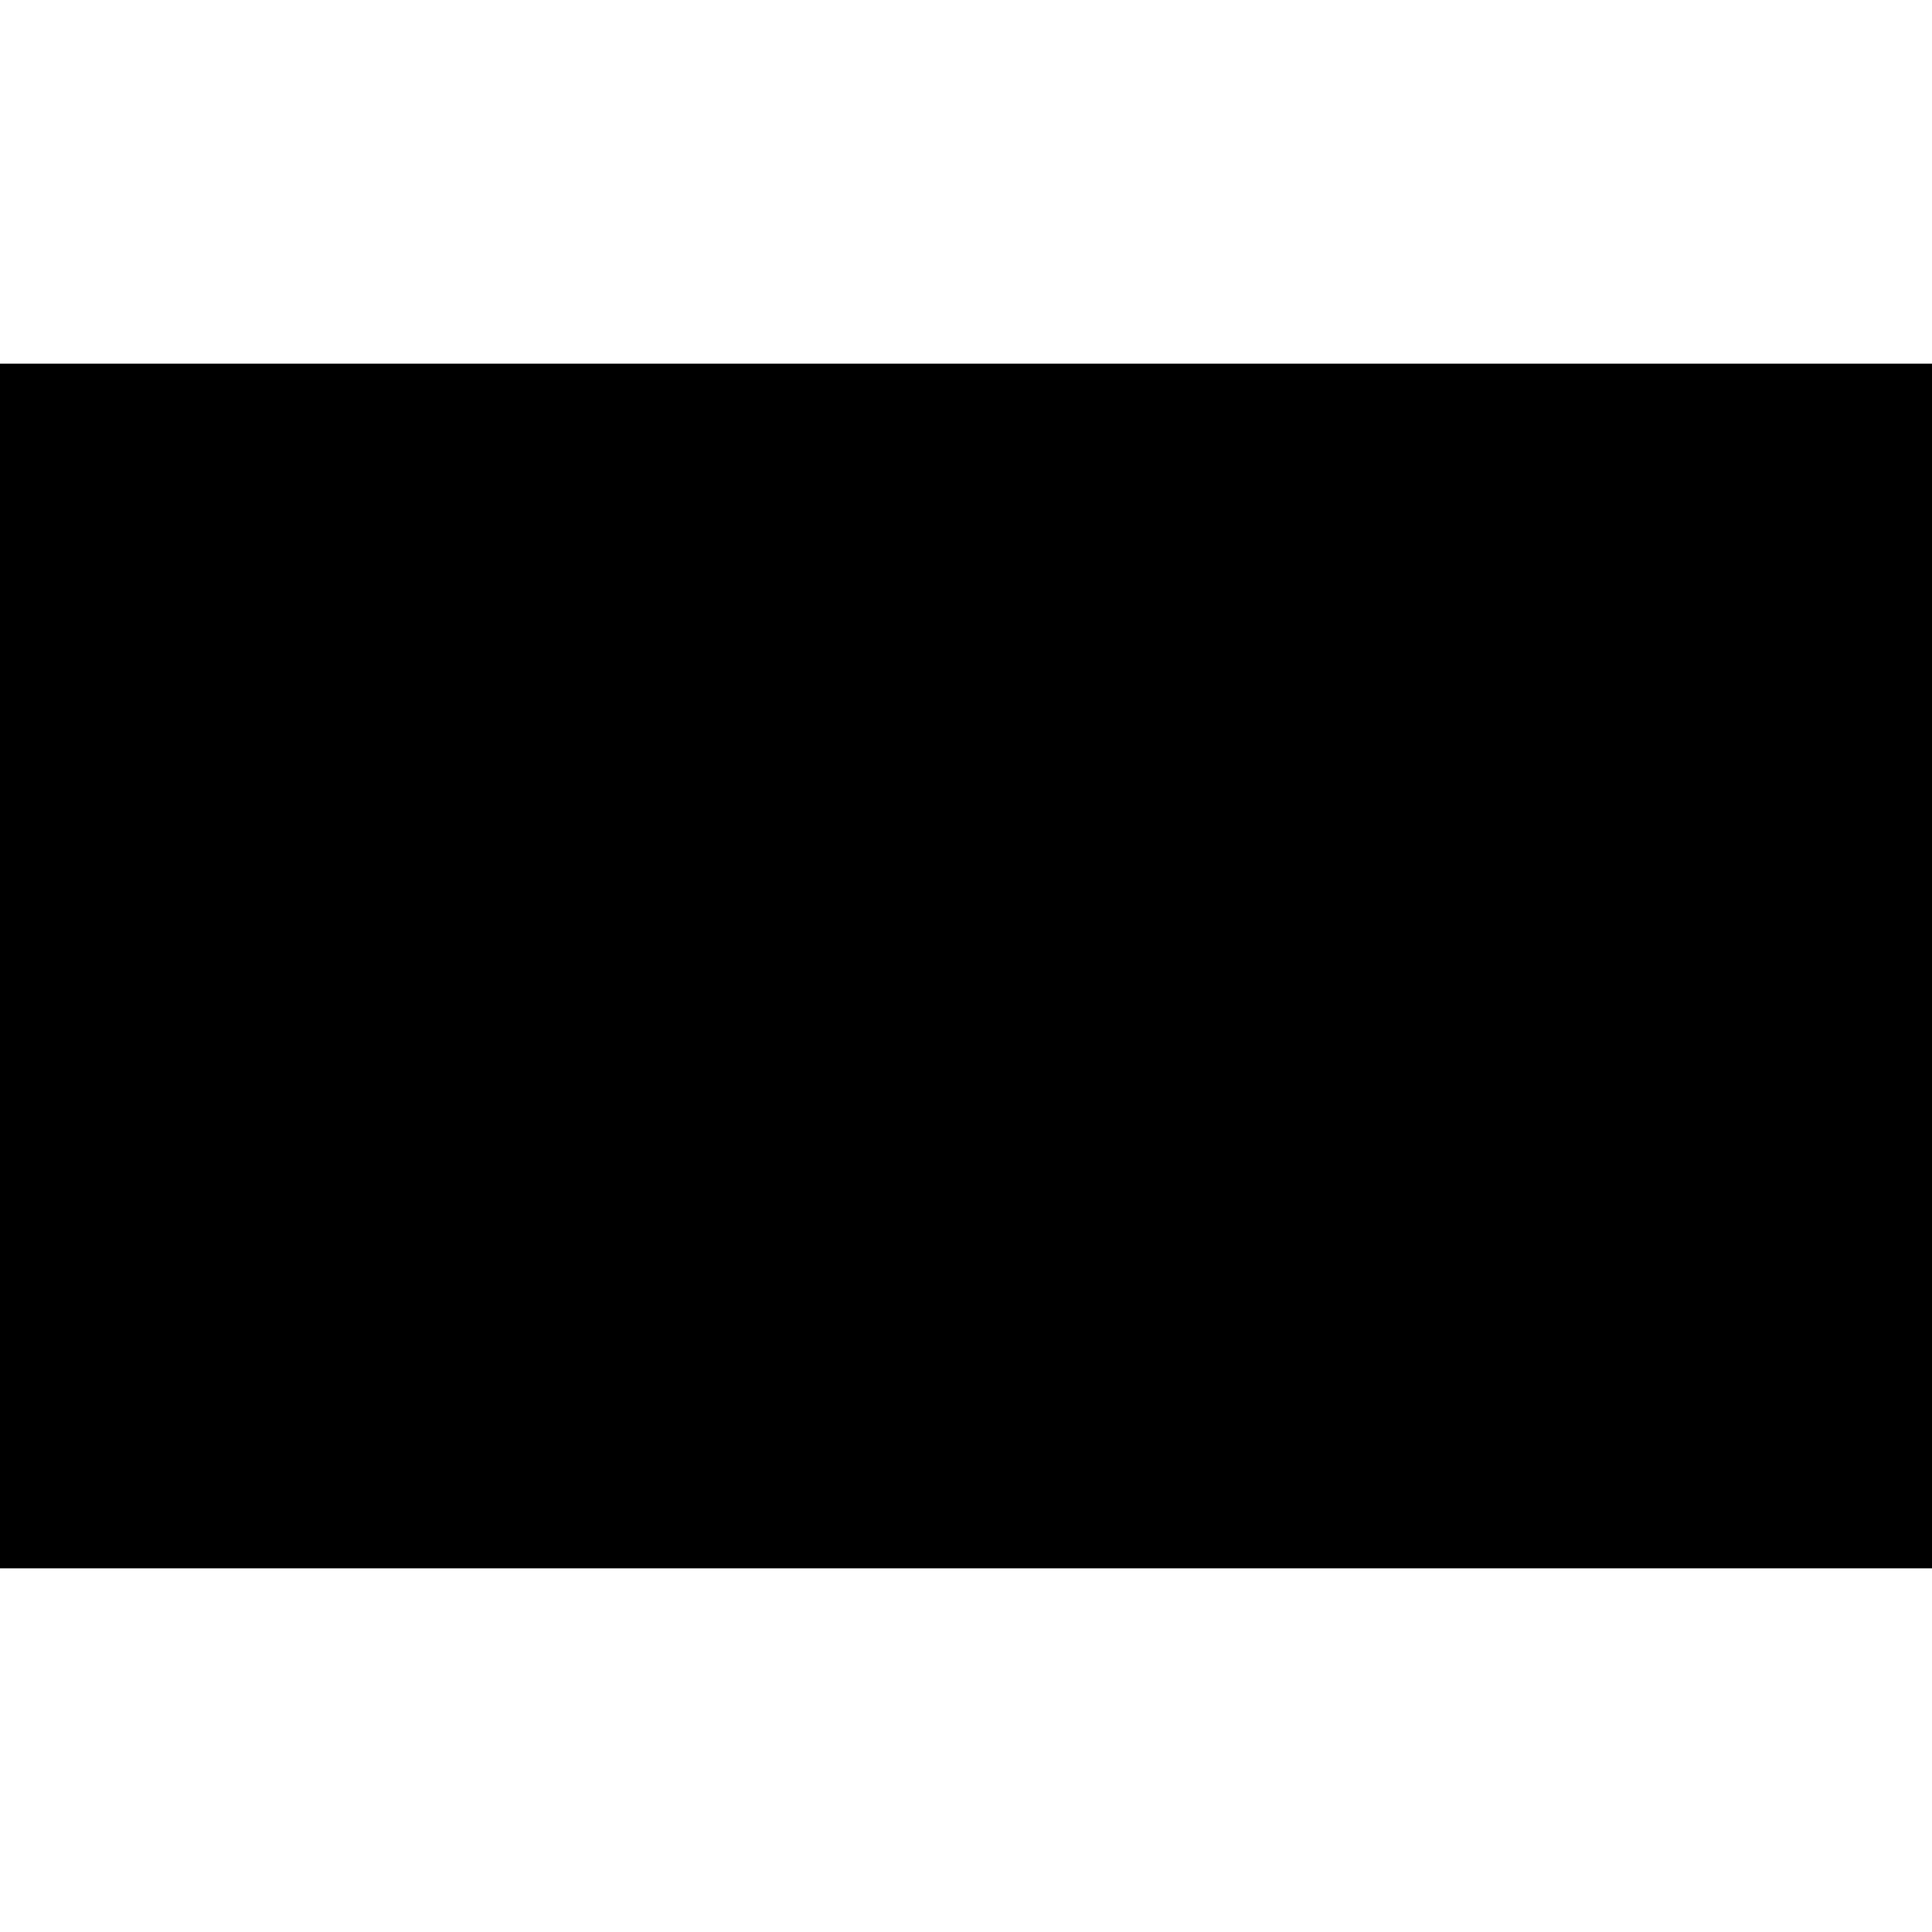
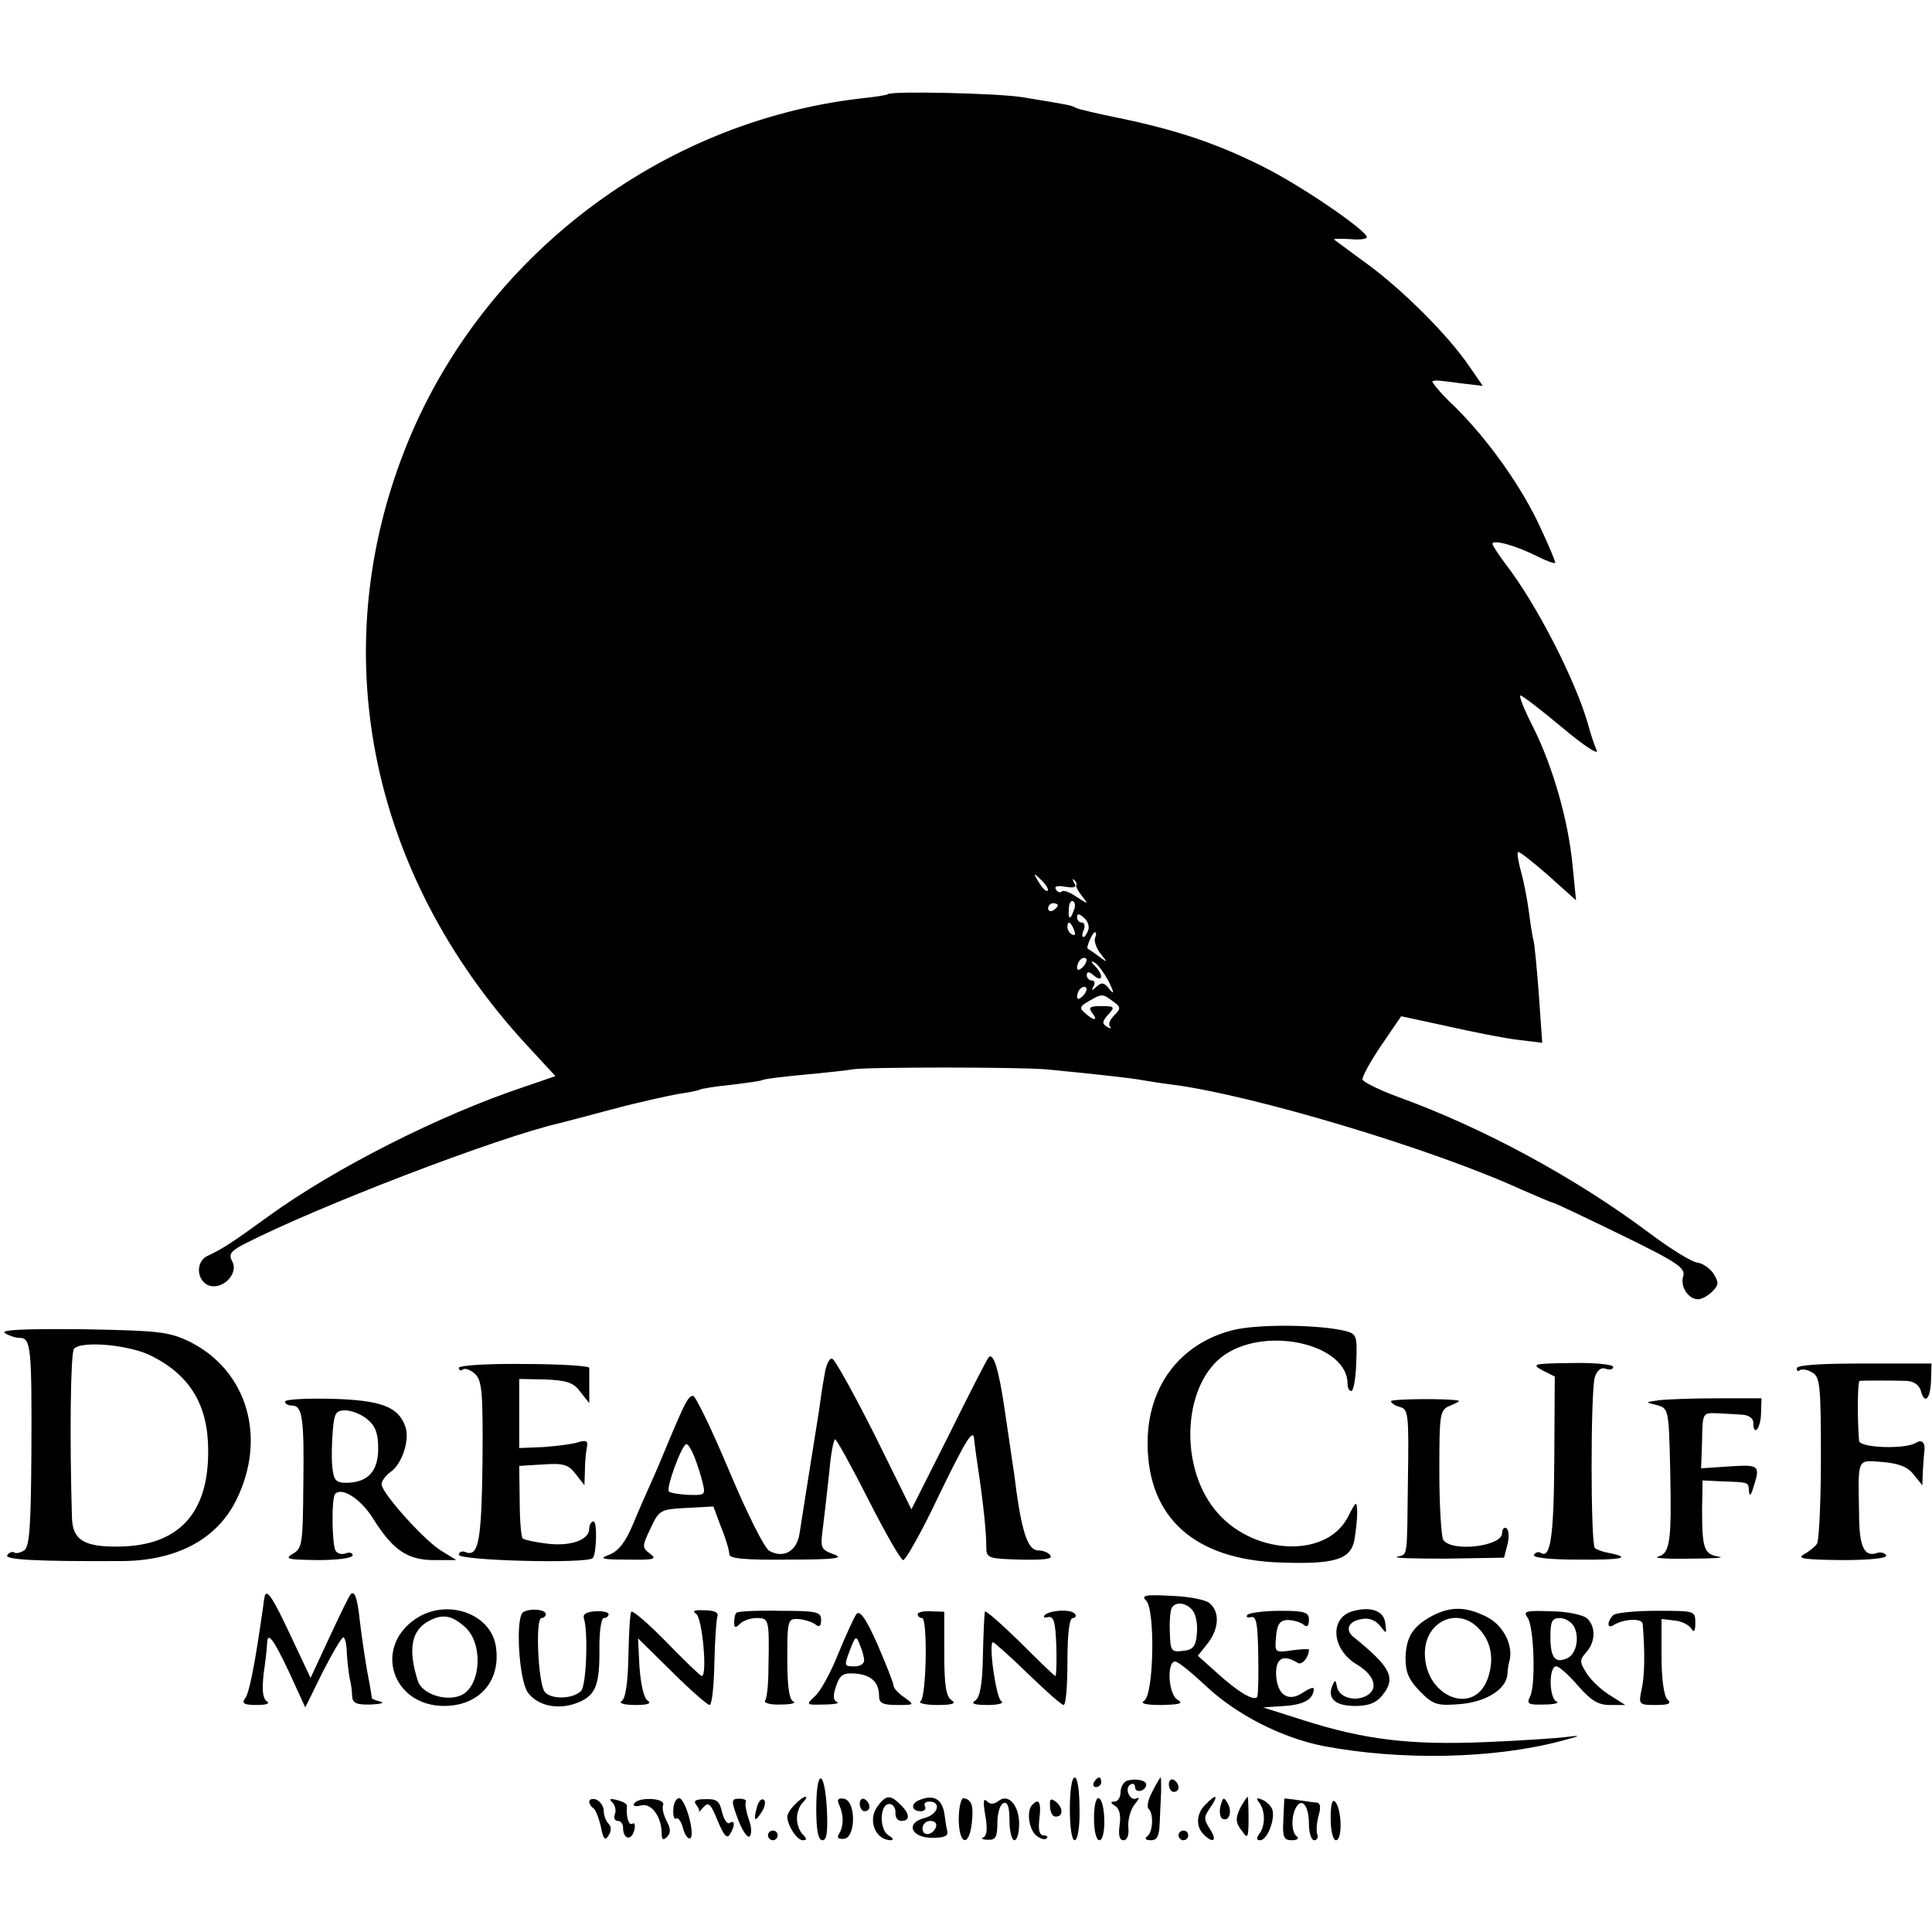
- <svg xmlns="http://www.w3.org/2000/svg" version="1.0" width="850pt" height="850pt" viewBox="0 0 850 850" preserveAspectRatio="xMidYMid meet">
-   <g transform="translate(0,850) scale(0.1,-0.1)" fill="#000000" stroke="none">
-     <path d="M0 4250 l0 -2650 4250 0 4250 0 0 2650 0 2650 -4250 0 -4250 0 0 -2650z" />
+ <svg xmlns="http://www.w3.org/2000/svg" version="1.0" width="400pt" height="400pt" viewBox="0 0 400 400" preserveAspectRatio="xMidYMid meet">
+   <g transform="translate(0,400) scale(0.1,-0.1)" fill="#000000" stroke="none">
+     <path d="M1838 3805 c-2 -2 -28 -6 -58 -9 -413 -49 -777 -326 -935 -710 -175 -426 -84 -891 244 -1248 l61 -66 -67 -23 c-171 -57 -389 -167 -527 -267 -77 -56 -96 -68 -126 -82 -24 -11 -24 -47 -1 -60 28 -14 66 21 52 48 -8 15 -4 21 22 35 151 78 529 223 657 252 8 2 58 15 110 29 52 14 112 27 134 31 21 3 41 7 45 9 3 2 33 7 65 10 32 4 62 8 65 10 3 2 42 7 86 11 44 4 89 9 100 11 25 5 345 5 401 0 95 -9 176 -18 197 -22 12 -2 42 -7 67 -10 166 -22 534 -132 718 -216 34 -15 65 -28 67 -28 3 0 66 -30 140 -66 117 -57 135 -69 130 -86 -7 -21 10 -48 31 -48 7 0 20 7 29 16 14 14 14 19 2 38 -8 11 -23 21 -33 22 -11 1 -55 28 -99 61 -152 114 -344 218 -518 281 -41 15 -75 32 -76 37 -1 6 16 37 39 71 l41 60 97 -21 c53 -12 119 -25 146 -28 l49 -6 -7 100 c-4 54 -9 105 -11 112 -2 6 -6 31 -9 55 -3 24 -10 62 -16 84 -6 22 -10 42 -7 44 2 2 30 -20 62 -48 l58 -52 -7 71 c-9 94 -40 203 -81 286 -19 37 -31 67 -27 67 4 0 43 -30 86 -66 44 -37 76 -58 72 -48 -5 11 -13 35 -18 54 -26 92 -108 251 -170 331 -15 20 -28 40 -28 43 0 10 50 -4 93 -26 20 -10 37 -16 37 -13 0 3 -13 35 -30 71 -38 84 -109 184 -178 252 -30 28 -50 53 -46 53 10 2 7 2 62 -5 l42 -5 -29 42 c-43 63 -137 157 -211 211 -36 26 -66 49 -68 50 -1 2 14 2 33 1 19 -2 35 0 35 4 -2 15 -138 108 -217 147 -94 47 -177 75 -298 100 -44 9 -83 18 -88 21 -8 5 -20 7 -112 22 -52 8 -269 13 -277 6z m331 -1649 c-3 -3 -11 5 -18 17 -13 21 -12 21 5 5 10 -10 16 -20 13 -22z m59 11 c-1 -2 4 -12 12 -22 14 -18 14 -18 -11 -2 -14 10 -28 15 -31 11 -3 -3 -9 -1 -12 5 -4 6 4 8 20 5 19 -3 24 -1 18 8 -4 7 -4 10 0 6 4 -3 6 -8 4 -11z m-5 -52 c-7 -21 -12 -19 -10 4 0 11 5 18 9 15 4 -3 5 -11 1 -19z m-33 11 c0 -3 -4 -8 -10 -11 -5 -3 -10 -1 -10 4 0 6 5 11 10 11 6 0 10 -2 10 -4z m63 -52 c-3 -8 -7 -14 -10 -14 -3 0 -3 7 1 15 3 8 1 15 -4 15 -6 0 -10 5 -10 11 0 8 4 8 14 -1 8 -6 12 -18 9 -26z m-29 0 c3 -8 2 -12 -4 -9 -6 3 -10 10 -10 16 0 14 7 11 14 -7z m43 -16 c-2 -7 3 -22 12 -33 15 -19 15 -19 -4 -5 -11 8 -21 15 -23 16 -4 2 10 34 15 34 3 0 3 -6 0 -12z m-25 -60 c-7 -7 -12 -8 -12 -2 0 6 3 14 7 17 3 4 9 5 12 2 2 -3 -1 -11 -7 -17z m54 -31 c11 -23 11 -27 1 -15 -11 14 -16 15 -27 5 -10 -9 -11 -9 -6 1 4 6 2 12 -3 12 -6 0 -11 5 -11 11 0 8 5 8 15 -1 18 -15 20 1 3 19 -11 11 -10 13 0 7 6 -4 19 -22 28 -39z m-54 -29 c-7 -7 -12 -8 -12 -2 0 6 3 14 7 17 3 4 9 5 12 2 2 -3 -1 -11 -7 -17z m62 -11 c17 -12 17 -15 3 -29 -9 -9 -13 -19 -9 -23 4 -5 1 -5 -6 -1 -11 7 -10 11 2 25 15 16 14 18 -14 18 -24 0 -27 -3 -19 -14 14 -17 3 -17 -15 0 -12 10 -10 14 8 24 27 16 29 16 50 0z" />
+     <path d="M2552 1246 c-110 -28 -177 -118 -176 -236 1 -153 98 -239 274 -245 113 -4 146 6 154 46 3 17 6 43 6 58 -1 25 -2 24 -20 -11 -46 -87 -202 -77 -276 18 -75 95 -63 263 23 320 89 59 253 20 253 -61 0 -8 3 -15 8 -15 4 0 9 26 10 59 2 54 1 59 -21 65 -56 14 -184 15 -235 2z" />
+     <path d="M10 1240 c8 -5 22 -10 31 -10 23 0 25 -20 24 -238 -1 -153 -4 -195 -15 -202 -8 -5 -17 -7 -21 -4 -4 2 -10 0 -14 -6 -6 -9 59 -13 235 -12 115 0 200 45 240 128 63 129 21 267 -97 326 -44 21 -63 23 -223 26 -119 1 -170 -1 -160 -8z m305 -48 c79 -40 116 -102 116 -195 1 -131 -62 -198 -186 -199 -71 -1 -95 14 -96 60 -5 161 -3 339 4 349 13 18 117 9 162 -15z" />
+     <path d="M1707 1153 c-4 -21 -9 -56 -12 -78 -6 -38 -29 -181 -40 -252 -6 -35 -33 -50 -62 -34 -10 5 -46 77 -83 165 -36 86 -70 156 -75 156 -10 0 -17 -14 -51 -95 -9 -22 -24 -58 -34 -80 -10 -22 -28 -63 -40 -92 -15 -36 -30 -55 -49 -62 -22 -8 -15 -10 38 -10 56 -1 62 1 47 12 -17 13 -17 15 1 53 18 38 20 39 74 42 l56 3 16 -43 c10 -24 17 -49 17 -56 0 -9 33 -12 123 -11 97 0 116 3 93 11 -27 10 -28 13 -22 57 3 25 9 76 13 114 3 37 9 67 12 67 3 0 34 -56 69 -125 35 -69 67 -125 72 -125 5 0 38 58 72 130 60 124 74 145 75 118 1 -7 4 -33 8 -58 11 -73 17 -133 17 -161 0 -25 2 -26 70 -28 47 -1 68 1 63 8 -3 6 -15 11 -25 11 -21 0 -33 33 -46 125 -3 28 -8 57 -9 65 -1 8 -8 54 -15 102 -12 82 -23 118 -33 108 -3 -3 -40 -75 -82 -160 l-78 -155 -76 154 c-43 85 -82 156 -88 158 -6 2 -13 -13 -16 -34z m-269 -170 c6 -16 14 -40 17 -54 6 -24 4 -25 -29 -24 -20 1 -38 4 -41 7 -7 6 27 98 36 98 4 0 11 -12 17 -27z" />
+     <path d="M950 1168 c0 -5 4 -7 9 -3 5 3 17 -2 26 -11 13 -14 15 -41 14 -178 -2 -165 -8 -199 -34 -190 -8 4 -15 1 -15 -5 0 -12 264 -19 277 -7 8 7 10 76 2 76 -5 0 -9 -7 -9 -15 0 -23 -38 -37 -87 -31 -25 3 -48 8 -51 11 -3 3 -6 38 -6 78 l-1 72 49 3 c42 3 53 0 68 -20 l18 -23 1 30 c0 17 2 38 4 48 3 14 -1 16 -18 11 -12 -4 -45 -8 -72 -10 l-50 -2 0 72 0 71 54 -1 c44 -2 58 -6 72 -25 l19 -24 0 33 c0 17 0 35 0 40 0 4 -61 8 -135 8 -77 1 -135 -3 -135 -8z" />
+     <path d="M3193 1163 l26 -13 -1 -173 c-1 -160 -8 -205 -28 -192 -5 3 -11 1 -14 -4 -4 -6 33 -10 91 -10 91 -1 114 4 63 14 -12 2 -25 7 -28 10 -9 9 -9 327 0 354 5 15 14 21 23 17 8 -3 15 -1 15 4 0 5 -38 9 -86 8 -79 -1 -84 -2 -61 -15z" />
+     <path d="M3720 1167 c0 -6 3 -7 6 -4 4 3 15 2 25 -4 17 -9 19 -24 19 -177 0 -92 -4 -172 -8 -178 -4 -6 -16 -16 -27 -22 -16 -9 0 -11 78 -12 60 0 96 4 92 10 -3 5 -11 7 -18 5 -27 -10 -38 12 -38 81 -2 118 -5 111 49 107 34 -3 52 -10 64 -26 l18 -22 1 28 c1 15 2 33 3 40 3 19 -4 28 -17 20 -21 -14 -117 -11 -118 4 -4 47 -3 123 1 124 8 1 72 1 98 0 15 -1 26 -9 29 -21 8 -29 20 -16 21 23 l1 34 -139 0 c-90 0 -140 -3 -140 -10z" />
+     <path d="M590 1098 c0 -4 6 -8 14 -8 22 0 26 -24 24 -165 -1 -121 -2 -131 -22 -142 -18 -11 -10 -12 52 -13 40 0 72 4 72 10 0 5 -6 7 -14 4 -8 -3 -17 -1 -21 5 -8 13 -9 110 -1 118 14 15 54 -11 79 -52 41 -65 71 -85 126 -85 l46 0 -31 19 c-35 21 -124 120 -124 138 0 6 8 18 18 25 25 17 41 68 31 95 -15 41 -50 54 -153 57 -53 1 -96 -1 -96 -6z m170 -36 c17 -14 23 -29 23 -61 0 -47 -21 -70 -65 -71 -23 0 -27 5 -30 33 -2 17 -1 51 1 75 3 36 6 42 26 42 12 0 33 -8 45 -18z" />
+     <path d="M2880 1099 c0 -4 8 -9 18 -12 18 -4 19 -16 17 -148 -2 -169 0 -156 -22 -162 -10 -3 36 -4 101 -4 l120 2 7 27 c4 16 3 30 -2 34 -5 3 -9 -2 -9 -10 0 -28 -105 -40 -122 -14 -4 7 -8 71 -8 141 0 123 1 128 23 137 12 5 20 9 17 10 -17 5 -140 4 -140 -1z" />
+     <path d="M3435 1101 c-29 -4 -30 -4 -5 -10 25 -7 25 -8 28 -136 3 -146 0 -172 -26 -178 -9 -3 21 -5 68 -4 47 0 73 2 59 4 -31 5 -35 16 -35 98 l1 60 40 -2 c56 -2 55 -1 56 -20 1 -12 4 -10 9 7 15 46 13 48 -49 44 l-59 -4 2 58 c1 57 1 57 31 56 17 -1 40 -2 53 -3 12 -1 22 -7 22 -16 0 -30 15 -14 16 18 l1 32 -91 0 c-50 0 -104 -2 -121 -4z" />
+     <path d="M549 698 c-1 -2 -3 -12 -4 -23 -17 -120 -29 -182 -38 -192 -7 -10 -1 -13 24 -13 21 0 29 3 21 8 -8 6 -10 23 -6 58 4 27 7 55 7 62 1 25 13 9 46 -61 l33 -72 36 73 c20 39 39 72 43 72 3 0 7 -15 7 -32 1 -18 4 -42 6 -53 3 -11 5 -28 5 -37 1 -14 9 -18 39 -17 20 1 29 3 20 6 -10 2 -18 6 -18 7 0 1 -4 27 -10 57 -5 30 -12 76 -15 103 -5 48 -11 64 -19 55 -3 -2 -22 -42 -44 -89 l-39 -84 -41 87 c-35 75 -48 95 -53 85z" />
+     <path d="M2373 686 c19 -19 16 -194 -4 -207 -9 -6 2 -9 36 -9 38 1 46 3 33 11 -19 10 -23 79 -5 79 6 0 33 -22 62 -49 64 -61 159 -109 245 -126 158 -30 350 -27 490 10 43 11 46 13 15 9 -22 -3 -100 -8 -173 -11 -153 -6 -246 5 -372 45 l-85 27 45 3 c41 3 59 14 60 35 0 5 -10 1 -22 -7 -30 -21 -54 -6 -56 37 -1 34 15 43 45 24 9 -5 23 12 23 28 0 1 -16 1 -36 -2 -35 -5 -35 -4 -32 29 2 25 8 33 23 34 11 0 26 -4 33 -9 8 -7 12 -4 12 9 0 16 -8 19 -59 19 -33 0 -63 -4 -68 -8 -4 -5 -1 -7 7 -5 11 2 14 -12 15 -77 1 -44 0 -83 -2 -88 -6 -10 -39 9 -84 50 l-39 35 20 25 c24 31 26 66 4 84 -8 7 -44 14 -80 15 -53 3 -62 1 -51 -10z m96 -20 c7 -8 11 -30 9 -48 -2 -27 -8 -34 -29 -36 -24 -3 -26 0 -27 39 -1 22 1 45 4 50 8 14 30 11 43 -5z" />
+     <path d="M860 648 c-88 -60 -47 -181 61 -180 74 1 118 55 105 127 -13 66 -103 96 -166 53z m102 -16 c40 -34 34 -127 -10 -143 -32 -12 -79 5 -87 31 -21 66 -13 105 23 124 28 15 47 12 74 -12z" />
+     <path d="M1083 662 c-16 -11 -9 -136 9 -165 20 -29 65 -39 107 -21 35 15 43 37 42 115 0 33 4 59 9 59 6 0 10 4 10 8 0 4 -12 7 -27 6 -19 -1 -27 -6 -24 -15 9 -29 5 -139 -6 -150 -17 -17 -62 -18 -75 -2 -14 17 -20 153 -7 153 5 0 9 4 9 8 0 10 -33 13 -47 4z" />
+     <path d="M1307 663 c-3 -5 -5 -46 -6 -93 -1 -54 -6 -87 -14 -92 -7 -4 5 -8 28 -8 26 0 35 3 26 9 -8 5 -14 32 -17 69 l-3 60 70 -69 c38 -38 74 -69 78 -69 5 0 9 38 10 85 1 47 4 90 6 97 4 9 -5 14 -26 14 -21 1 -27 -1 -18 -7 13 -7 24 -129 12 -129 -3 0 -36 32 -73 70 -38 39 -71 67 -73 63z" />
+     <path d="M1525 661 c-3 -2 -5 -11 -5 -20 0 -12 3 -12 12 -3 7 7 22 12 35 12 25 0 26 -2 24 -103 0 -32 -3 -63 -7 -68 -3 -5 12 -9 33 -8 21 0 32 3 26 6 -9 3 -13 31 -13 88 0 81 1 84 23 83 12 -1 28 -6 35 -11 8 -7 12 -4 12 9 0 17 -9 19 -85 19 -47 1 -88 -1 -90 -4z" />
+     <path d="M1773 658 c-5 -7 -22 -44 -38 -83 -15 -38 -37 -78 -48 -87 -19 -18 -18 -18 19 -17 22 0 34 3 27 5 -8 4 -9 13 -2 33 8 24 15 28 41 26 32 -3 48 -18 48 -47 0 -14 8 -18 37 -18 37 0 37 0 15 16 -12 8 -22 19 -22 24 0 5 -15 43 -33 85 -25 56 -37 72 -44 63z m16 -95 c1 -7 -8 -13 -19 -13 -23 0 -23 0 -9 37 10 26 12 27 19 8 5 -11 9 -26 9 -32z" />
+     <path d="M1900 658 c0 -4 4 -8 9 -8 12 0 9 -164 -3 -172 -6 -4 9 -8 34 -8 32 0 41 3 30 10 -11 7 -15 30 -15 96 l0 87 -27 1 c-16 1 -28 -2 -28 -6z" />
+     <path d="M2039 663 c-1 -4 -3 -45 -4 -91 -1 -60 -6 -86 -16 -93 -10 -6 -2 -9 26 -9 23 0 35 4 28 8 -11 7 -27 122 -17 122 2 0 35 -29 72 -65 37 -36 70 -65 74 -65 5 0 8 41 8 90 0 57 4 90 11 90 5 0 8 4 5 8 -6 11 -52 9 -63 -2 -4 -4 -1 -6 7 -4 12 2 15 -10 17 -59 1 -35 0 -63 -2 -63 -2 0 -35 32 -74 71 -39 38 -72 67 -72 62z" />
+     <path d="M2800 664 c-48 -14 -43 -79 9 -110 37 -22 46 -51 20 -65 -25 -13 -57 -3 -61 19 -3 15 -4 15 -10 1 -10 -26 7 -41 48 -41 27 0 43 6 56 22 29 36 18 58 -60 121 -18 15 -10 33 18 37 15 3 29 -3 38 -15 13 -17 13 -16 10 7 -3 25 -30 35 -68 24z" />
+     <path d="M2966 655 c-41 -22 -55 -44 -56 -88 0 -30 7 -45 30 -69 28 -28 35 -30 85 -26 53 5 94 31 96 62 0 6 2 20 5 31 6 33 -16 73 -51 89 -41 20 -72 20 -109 1z m94 -25 c27 -27 34 -63 21 -103 -27 -82 -131 -41 -131 50 0 65 66 97 110 53z" />
+     <path d="M3162 652 c14 -16 18 -140 6 -164 -8 -16 -4 -18 29 -17 21 0 32 3 26 6 -16 6 -17 73 -1 73 6 0 26 -18 45 -40 27 -31 42 -40 66 -40 l32 0 -30 19 c-17 10 -39 30 -49 45 -16 25 -16 29 -2 45 20 22 20 55 1 71 -9 7 -42 14 -75 14 -49 2 -57 0 -48 -12z m97 -20 c12 -23 4 -59 -16 -66 -24 -10 -33 3 -33 45 0 32 3 39 20 39 10 0 24 -8 29 -18z" />
+     <path d="M3340 656 c-13 -13 -13 -29 0 -21 22 14 60 15 61 3 5 -59 4 -108 -2 -135 -7 -32 -6 -33 29 -33 28 0 33 3 24 12 -7 7 -12 42 -12 89 l0 77 26 -3 c15 -1 30 -9 35 -16 6 -10 9 -7 9 11 0 25 -1 25 -80 25 -44 0 -85 -4 -90 -9z" />
+     <path d="M1690 255 c0 -45 4 -65 13 -65 9 0 11 18 9 65 -5 84 -22 84 -22 0z" />
+     <path d="M2215 255 c0 -38 4 -65 10 -65 6 0 11 27 10 65 0 37 -4 65 -10 65 -6 0 -10 -28 -10 -65z" />
+     <path d="M2265 310 c-3 -5 -1 -10 4 -10 6 0 11 5 11 10 0 6 -2 10 -4 10 -3 0 -8 -4 -11 -10z" />
+     <path d="M2333 313 c-7 -3 -13 -13 -13 -24 0 -10 -6 -19 -12 -19 -10 0 -9 -3 1 -9 9 -6 12 -20 9 -40 -3 -21 0 -31 8 -31 8 0 12 11 10 28 -1 15 5 36 13 46 9 11 11 16 5 13 -14 -8 -27 20 -14 28 6 4 10 1 10 -5 0 -13 21 -9 23 4 2 10 -22 15 -40 9z" />
+     <path d="M2386 291 c-9 -16 -12 -32 -8 -36 11 -10 9 -49 -3 -57 -6 -5 -3 -8 8 -8 13 0 17 9 18 35 1 19 2 49 3 65 0 17 0 30 -1 30 -1 0 -9 -13 -17 -29z" />
+     <path d="M2420 306 c0 -9 5 -16 10 -16 6 0 10 4 10 9 0 6 -4 13 -10 16 -5 3 -10 -1 -10 -9z" />
+     <path d="M1220 270 c0 -5 4 -11 9 -14 4 -3 11 -20 15 -38 5 -26 9 -30 16 -18 6 9 6 18 0 24 -6 6 -10 18 -10 27 0 9 -7 19 -15 23 -8 3 -15 1 -15 -4z" />
+     <path d="M1268 268 c6 -6 8 -17 5 -24 -3 -8 0 -14 6 -14 6 0 11 -6 11 -14 0 -24 17 -28 23 -6 3 11 1 18 -4 14 -8 -4 -13 16 -11 37 1 4 -8 9 -20 12 -15 4 -18 3 -10 -5z" />
+     <path d="M1313 266 c-4 -5 3 -7 14 -4 22 6 43 -24 43 -59 0 -12 3 -14 11 -6 8 8 8 17 -1 33 -6 12 -10 27 -7 33 5 15 -52 17 -60 3z" />
+     <path d="M1394 253 c-1 -12 2 -21 6 -18 4 3 11 -7 14 -20 4 -14 10 -23 15 -21 11 7 -10 83 -23 83 -6 0 -12 -11 -12 -24z" />
+     <path d="M1441 264 c5 -6 8 -13 6 -15 -1 -2 3 2 10 10 10 11 15 6 29 -29 12 -29 19 -38 25 -28 11 17 11 31 0 24 -5 -4 -12 6 -16 22 -5 23 -11 28 -35 27 -19 0 -25 -3 -19 -11z" />
+     <path d="M1528 233 c9 -24 20 -39 24 -35 5 5 4 21 -2 36 -5 15 -8 31 -6 35 3 4 -4 7 -13 7 -17 0 -18 -3 -3 -43z" />
+     <path d="M1567 258 c-8 -29 -4 -32 11 -8 6 10 8 21 3 24 -5 3 -11 -4 -14 -16z" />
+     <path d="M1646 264 c-9 -8 -16 -20 -16 -25 0 -18 20 -49 32 -49 9 0 9 3 0 12 -7 7 -12 21 -12 33 0 12 5 26 12 33 7 7 9 12 6 12 -4 0 -14 -7 -22 -16z" />
+     <path d="M1738 262 c9 -21 9 -43 -1 -59 -5 -8 -1 -11 10 -10 25 1 26 79 0 83 -12 2 -15 -2 -9 -14z" />
+     <path d="M1780 266 c0 -9 5 -16 10 -16 6 0 10 4 10 9 0 6 -4 13 -10 16 -5 3 -10 -1 -10 -9z" />
+     <path d="M1816 259 c-20 -29 -3 -69 29 -69 6 1 3 5 -5 10 -20 11 -19 65 1 65 8 0 13 -8 13 -17 -1 -10 4 -18 12 -18 19 0 18 15 -2 34 -21 21 -30 20 -48 -5z" />
+     <path d="M1903 273 c-18 -7 -16 -23 3 -23 8 0 12 5 9 10 -3 6 1 10 9 10 26 0 18 -27 -10 -34 -40 -10 -28 -41 16 -41 26 0 34 4 31 15 -2 8 -4 22 -5 30 -4 35 -22 46 -53 33z m35 -55 c-6 -18 -28 -21 -28 -4 0 9 7 16 16 16 9 0 14 -5 12 -12z" />
+     <path d="M1985 234 c0 -53 21 -60 27 -9 4 37 0 49 -17 52 -5 1 -10 -19 -10 -43z" />
+     <path d="M2040 241 c5 -27 3 -42 -4 -45 -6 -2 -2 -5 9 -5 16 -1 20 5 20 36 0 20 6 38 13 40 8 3 12 -8 12 -36 0 -23 5 -41 10 -41 6 0 10 15 10 34 0 39 -23 64 -43 47 -10 -7 -17 -7 -24 0 -7 7 -8 -1 -3 -30z" />
+     <path d="M2174 260 c0 -11 5 -21 11 -21 16 -1 17 17 2 30 -12 9 -14 7 -13 -9z" />
+     <path d="M2265 235 c0 -27 5 -45 11 -45 15 0 13 82 -1 87 -6 2 -10 -16 -10 -42z" />
+     <path d="M2496 264 c-19 -18 -21 -45 -4 -62 20 -20 29 -13 13 11 -13 21 -13 25 1 45 18 26 12 29 -10 6z" />
+     <path d="M2527 261 c-3 -11 -1 -23 3 -26 14 -8 22 13 12 31 -8 14 -10 14 -15 -5z" />
+     <path d="M2570 261 c-13 -25 -13 -34 3 -54 10 -15 12 -11 12 28 0 25 -1 45 -2 45 -1 0 -7 -9 -13 -19z" />
+     <path d="M2607 268 c13 -17 13 -49 0 -65 -6 -9 -6 -13 2 -13 15 0 32 45 25 64 -3 8 -13 17 -21 20 -12 5 -13 3 -6 -6z" />
+     <path d="M2659 276 c0 0 -1 -20 -2 -44 -2 -36 1 -42 18 -42 11 0 15 4 10 8 -12 8 -12 43 -1 61 12 20 26 1 26 -35 0 -19 5 -34 11 -34 6 0 9 6 6 13 -2 6 -1 24 3 38 5 17 4 26 -4 27 -6 0 -23 3 -38 5 -16 2 -28 4 -29 3z" />
+     <path d="M2755 235 c0 -26 5 -45 11 -45 14 0 12 66 -2 80 -6 6 -9 -6 -9 -35z" />
+     <path d="M2137 263 c-12 -12 -7 -50 8 -63 9 -7 18 -10 22 -6 3 3 1 6 -6 6 -9 0 -12 11 -9 35 4 34 -1 43 -15 28z" />
+     <path d="M1590 200 c0 -5 5 -10 10 -10 6 0 10 5 10 10 0 6 -4 10 -10 10 -5 0 -10 -4 -10 -10z" />
+     <path d="M2440 200 c0 -5 5 -10 10 -10 6 0 10 5 10 10 0 6 -4 10 -10 10 -5 0 -10 -4 -10 -10z" />
  </g>
</svg>
